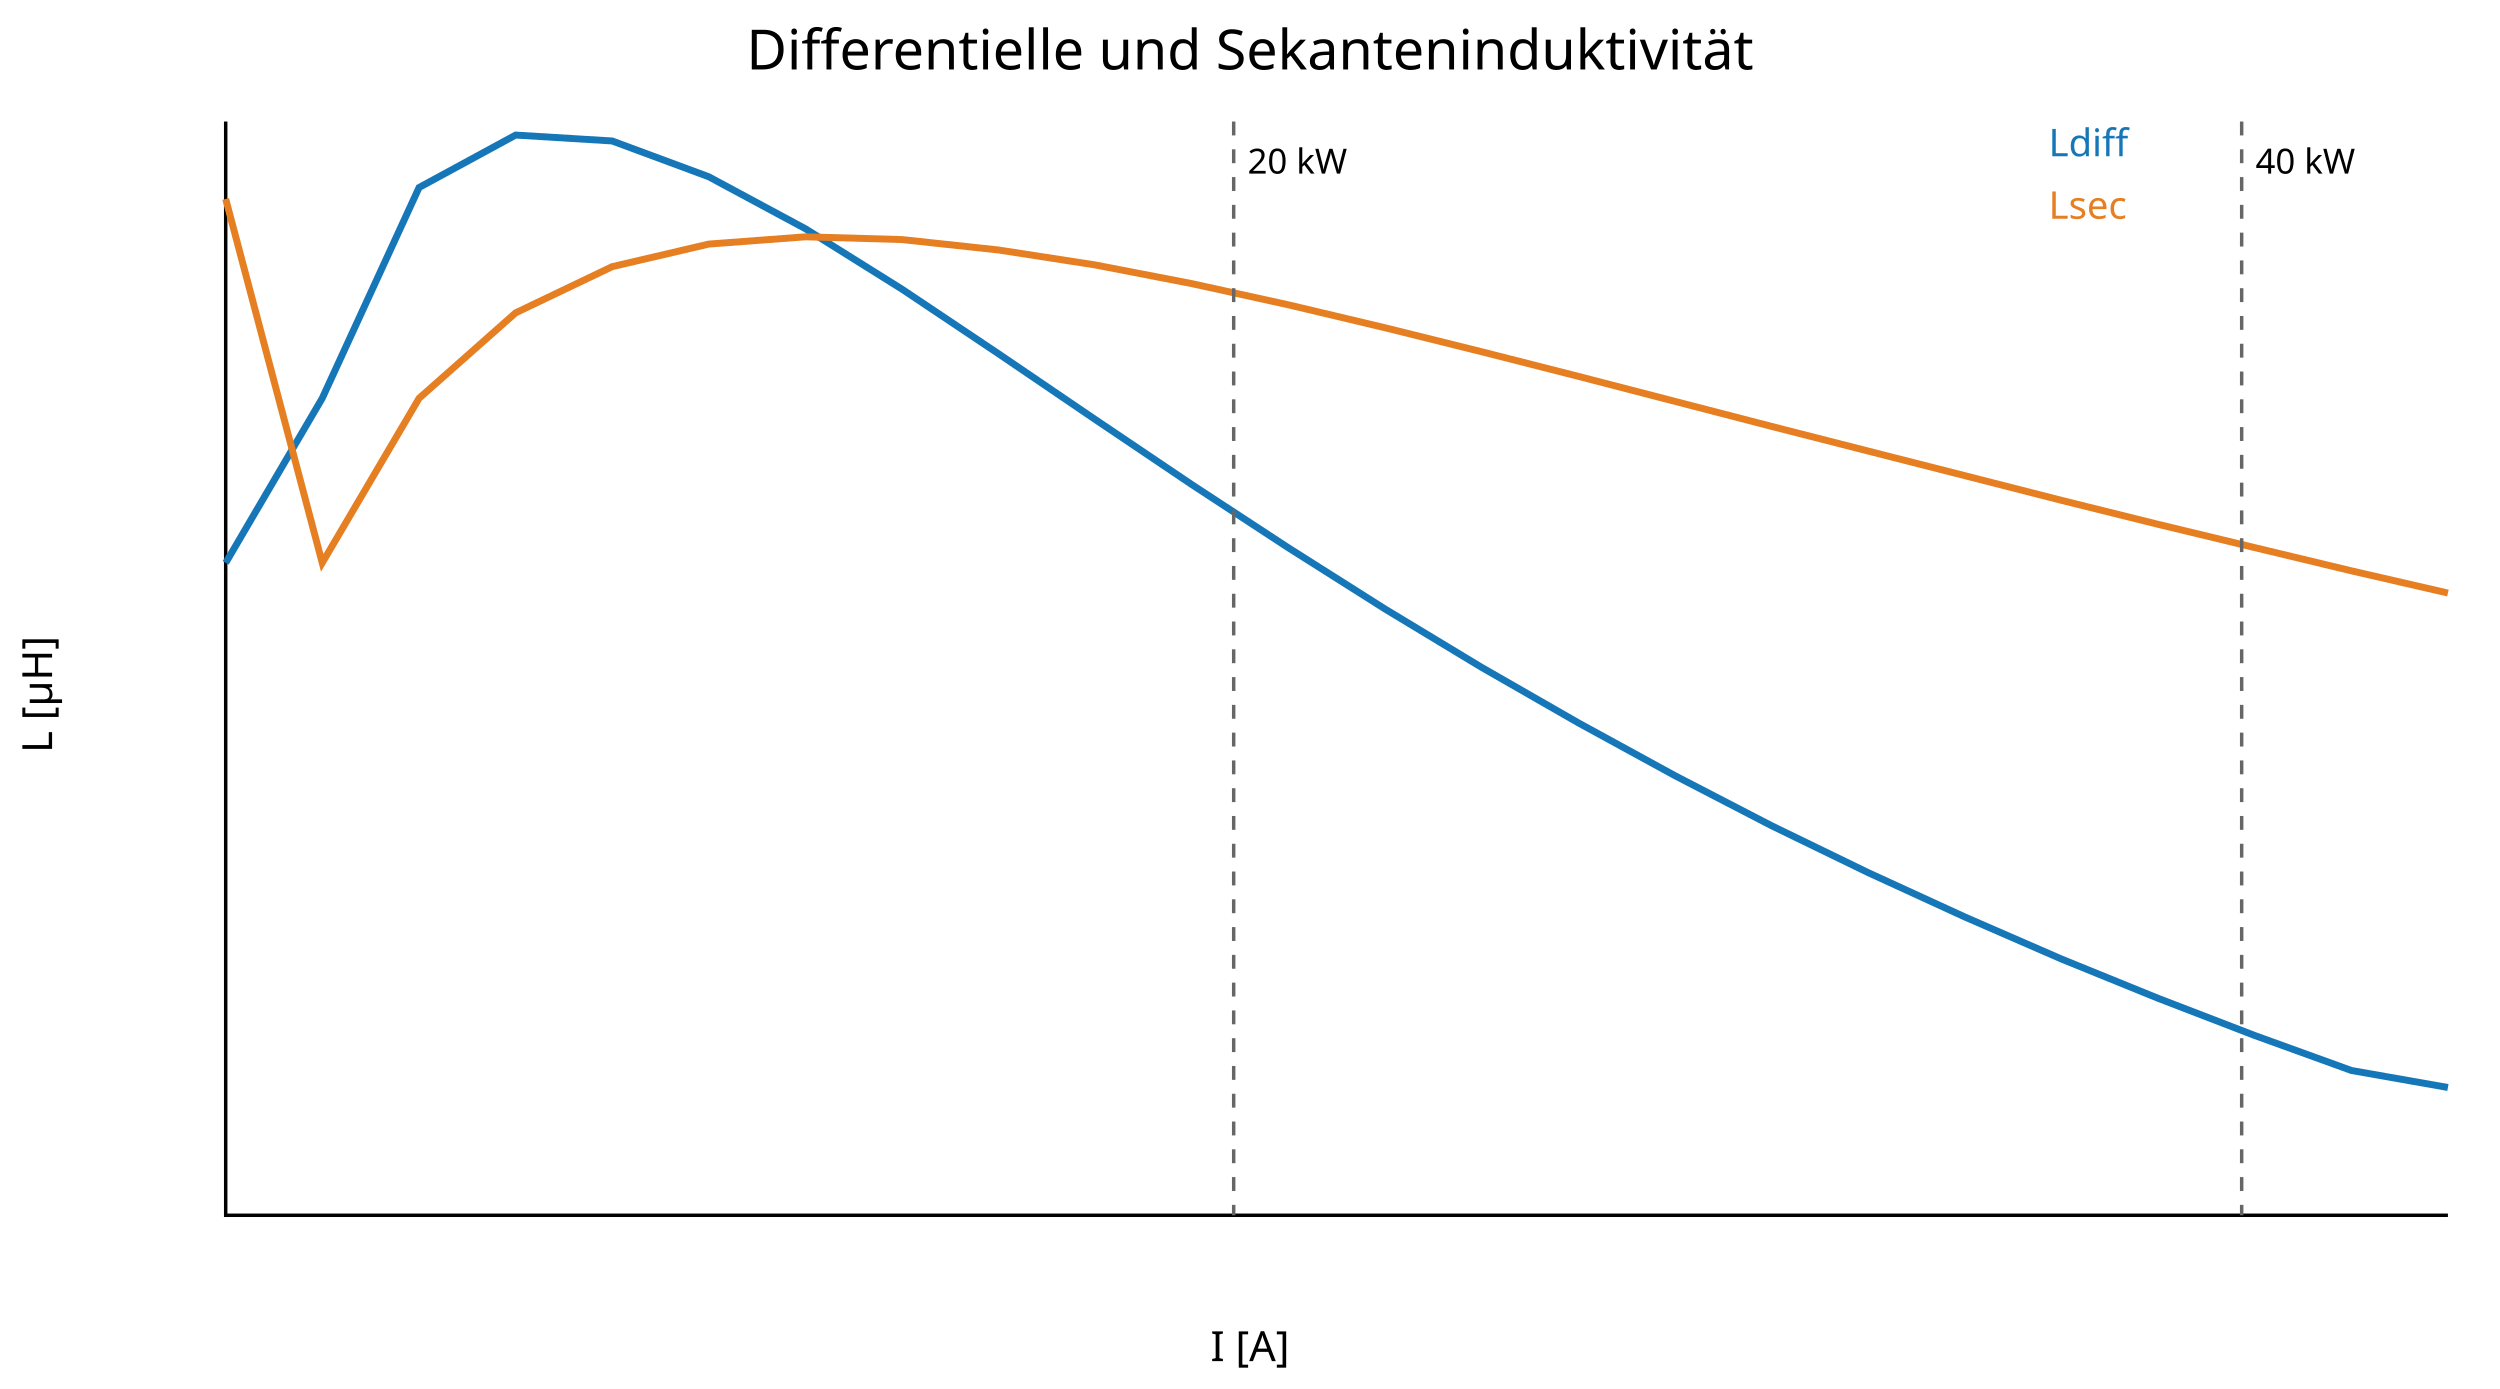
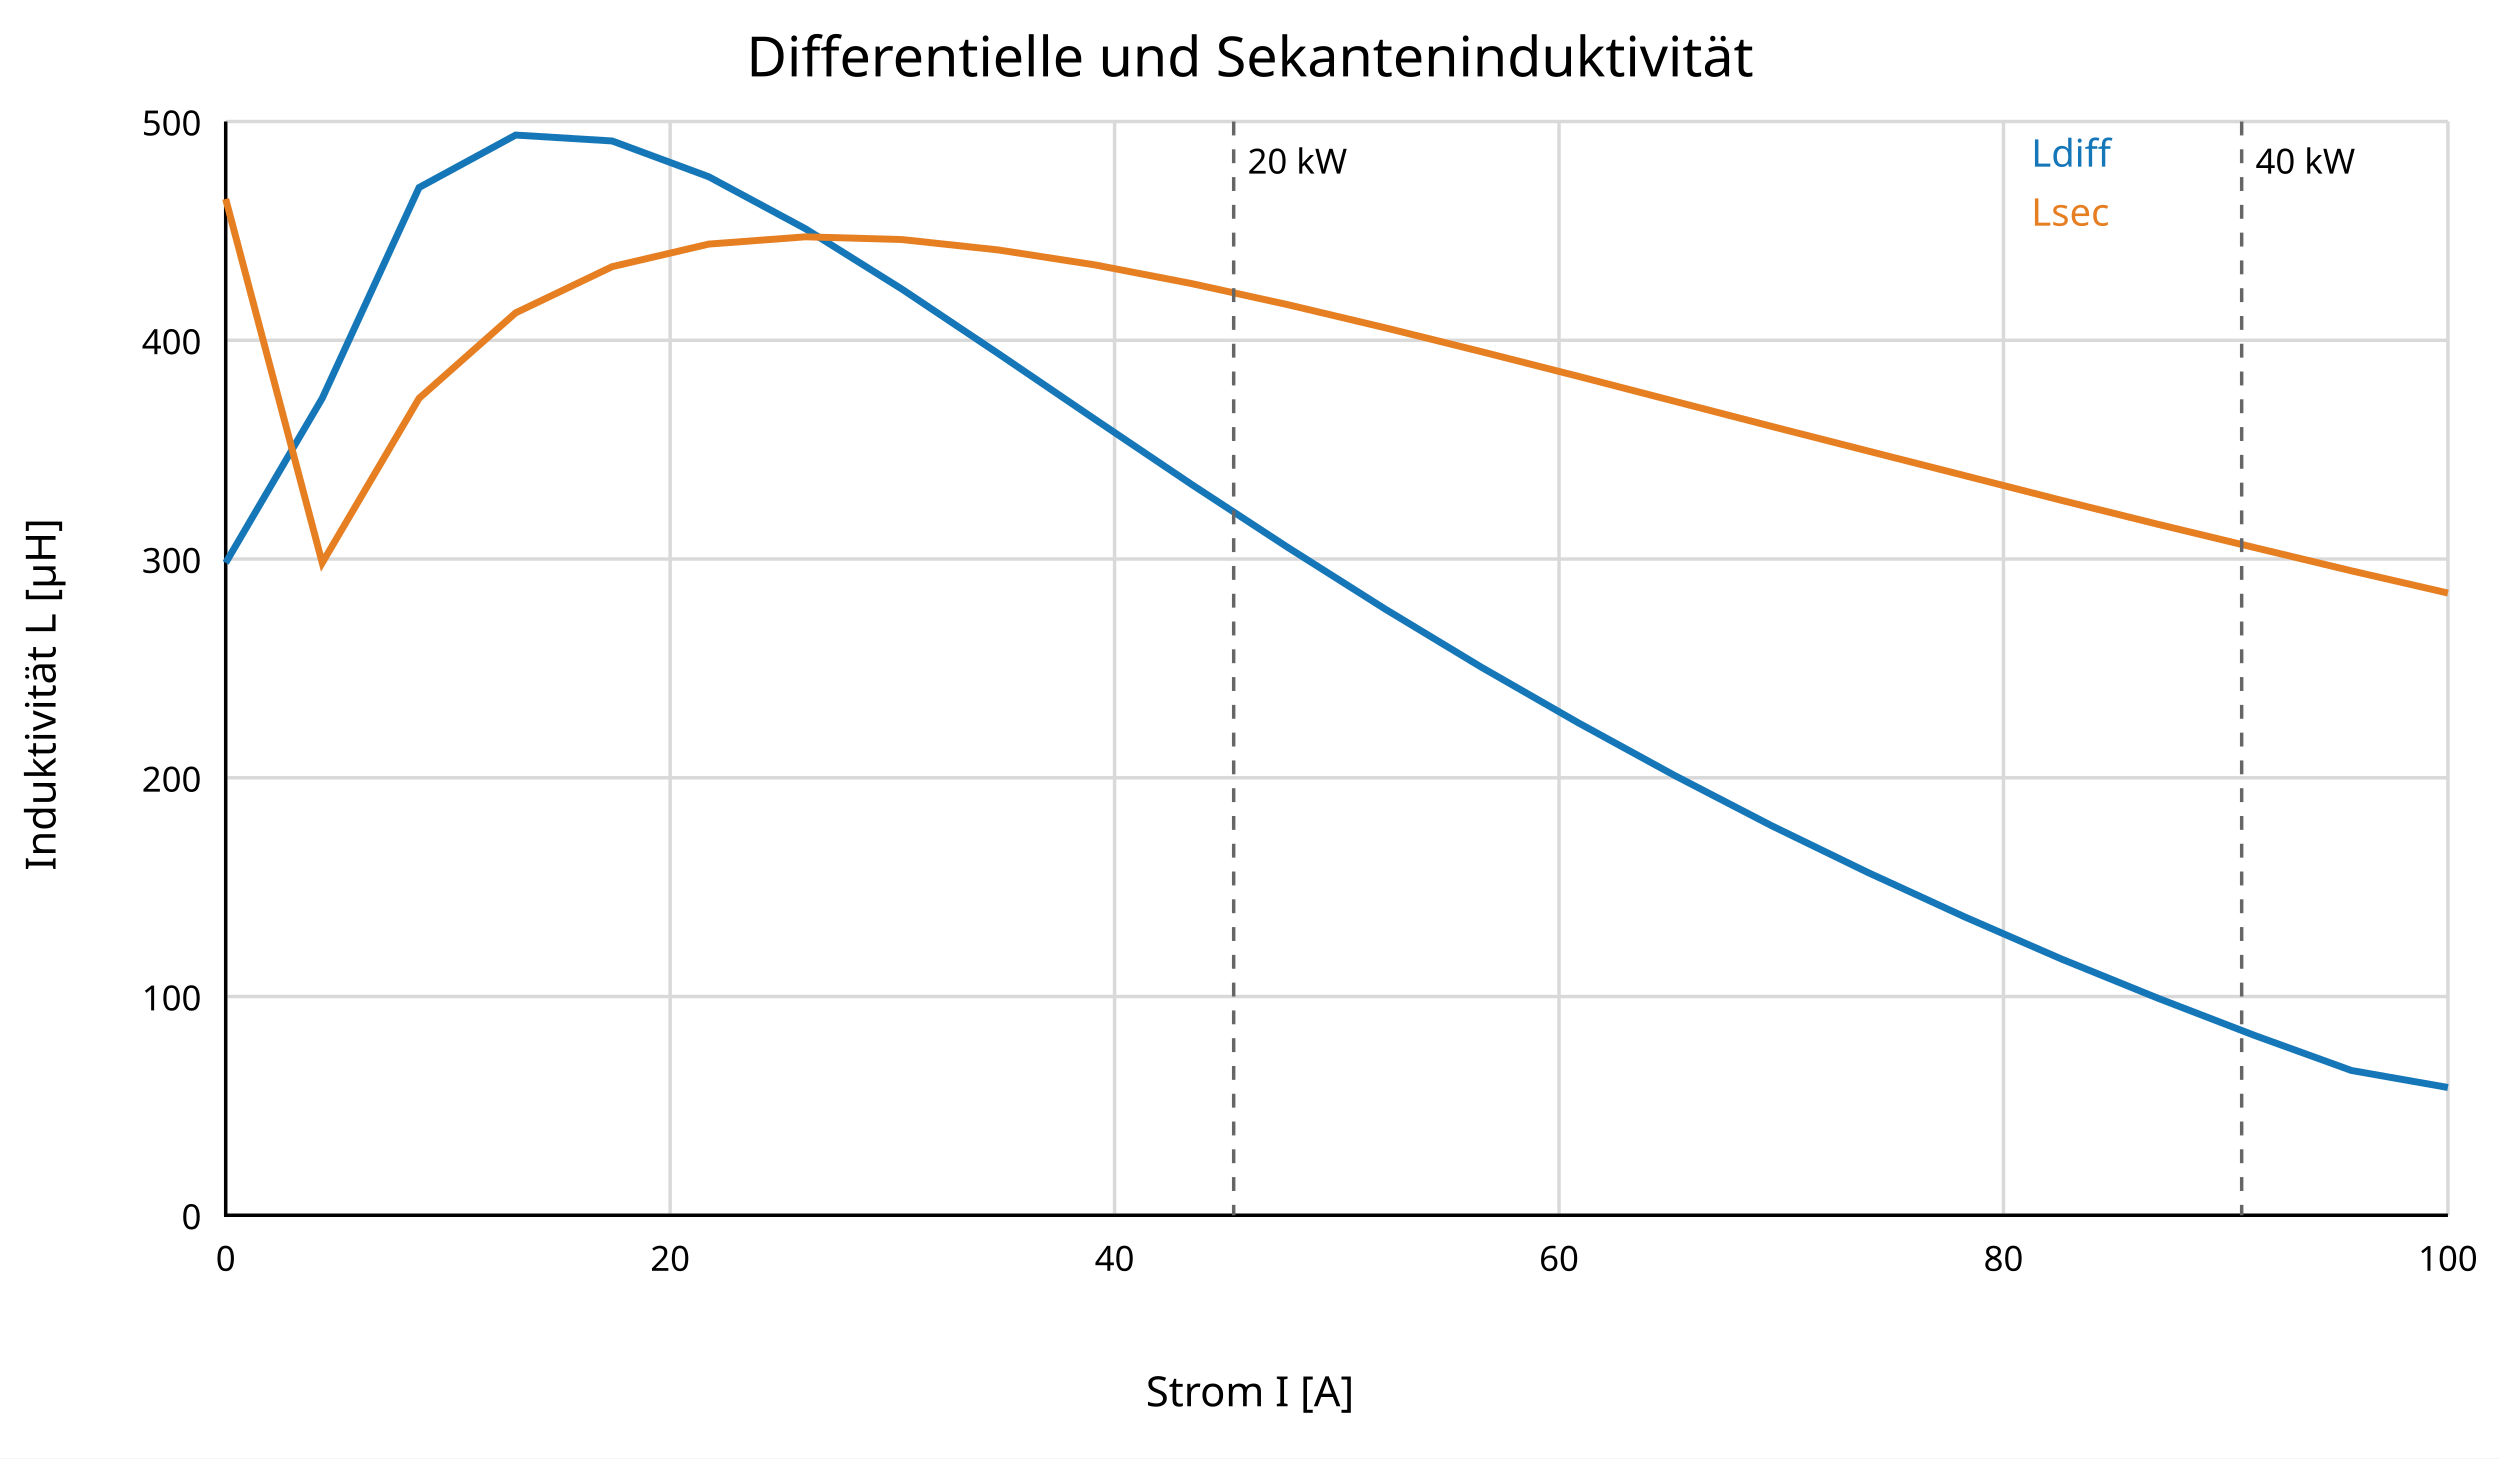
- <svg xmlns="http://www.w3.org/2000/svg" viewBox="0 0 720 400">
+ <svg xmlns="http://www.w3.org/2000/svg" viewBox="0 0 720 420">
  <rect width="100%" height="100%" fill="white" />
-   <text x="360.0" y="20" text-anchor="middle" font-family="sans-serif" font-size="16">Differentielle und Sekanteninduktivität</text>
+   <text x="360" y="22" text-anchor="middle" font-family="sans-serif" font-size="16">Differentielle und Sekanteninduktivität</text>
+   <g stroke="#d9d9d9">
+     <path d="M65 350H705M65 287H705M65 224H705M65 161H705M65 98H705M65 35H705" />
+     <path d="M65 35V350M193 35V350M321 35V350M449 35V350M577 35V350M705 35V350" />
+   </g>
  <path d="M65 35V350H705" fill="none" stroke="black" />
  <polyline points="65.0,162.1 92.8,114.7 120.7,54.0 148.5,38.9 176.3,40.6 204.1,50.9 232.0,65.9 259.8,83.3 287.6,101.9 315.4,120.8 343.3,139.6 371.1,157.8 398.9,175.4 426.7,192.2 454.6,208.2 482.4,223.4 510.2,237.8 538.0,251.3 565.9,264.1 593.7,276.2 621.5,287.5 649.3,298.2 677.2,308.3 705.0,313.2" fill="none" stroke="#1677b8" stroke-width="2" />
-   <text x="590" y="45" font-family="sans-serif" font-size="11" fill="#1677b8">Ldiff</text>
  <polyline points="65.0,57.3 92.8,162.1 120.7,114.7 148.5,90.1 176.3,76.8 204.1,70.3 232.0,68.2 259.8,69.0 287.6,72.0 315.4,76.3 343.3,81.7 371.1,87.8 398.9,94.4 426.7,101.3 454.6,108.4 482.4,115.6 510.2,122.8 538.0,129.9 565.9,137.0 593.7,144.1 621.5,151.0 649.3,157.7 677.2,164.4 705.0,170.8" fill="none" stroke="#e67e22" stroke-width="2" />
-   <text x="590" y="63" font-family="sans-serif" font-size="11" fill="#e67e22">Lsec</text>
+   <text x="585" y="48" font-family="sans-serif" font-size="11" fill="#1677b8">Ldiff</text>
+   <text x="585" y="65" font-family="sans-serif" font-size="11" fill="#e67e22">Lsec</text>
  <path d="M355.3 35V350" stroke="#666" stroke-dasharray="4 4" />
  <text x="359.3" y="50" font-family="sans-serif" font-size="10">20 kW</text>
  <path d="M645.6 35V350" stroke="#666" stroke-dasharray="4 4" />
  <text x="649.6" y="50" font-family="sans-serif" font-size="10">40 kW</text>
-   <text x="360.0" y="392" text-anchor="middle" font-family="sans-serif" font-size="12">I [A]</text>
-   <text transform="translate(15 200.0) rotate(-90)" text-anchor="middle" font-family="sans-serif" font-size="12">L [µH]</text>
+   <g font-family="sans-serif" font-size="10" text-anchor="middle">
+     <text x="65" y="366">0</text>
+     <text x="193" y="366">20</text>
+     <text x="321" y="366">40</text>
+     <text x="449" y="366">60</text>
+     <text x="577" y="366">80</text>
+     <text x="705" y="366">100</text>
+   </g>
+   <g font-family="sans-serif" font-size="10" text-anchor="end">
+     <text x="58" y="354">0</text>
+     <text x="58" y="291">100</text>
+     <text x="58" y="228">200</text>
+     <text x="58" y="165">300</text>
+     <text x="58" y="102">400</text>
+     <text x="58" y="39">500</text>
+   </g>
+   <text x="360" y="405" text-anchor="middle" font-family="sans-serif" font-size="12">Strom I [A]</text>
+   <text transform="translate(16 200) rotate(-90)" text-anchor="middle" font-family="sans-serif" font-size="12">Induktivität L [µH]</text>
</svg>
